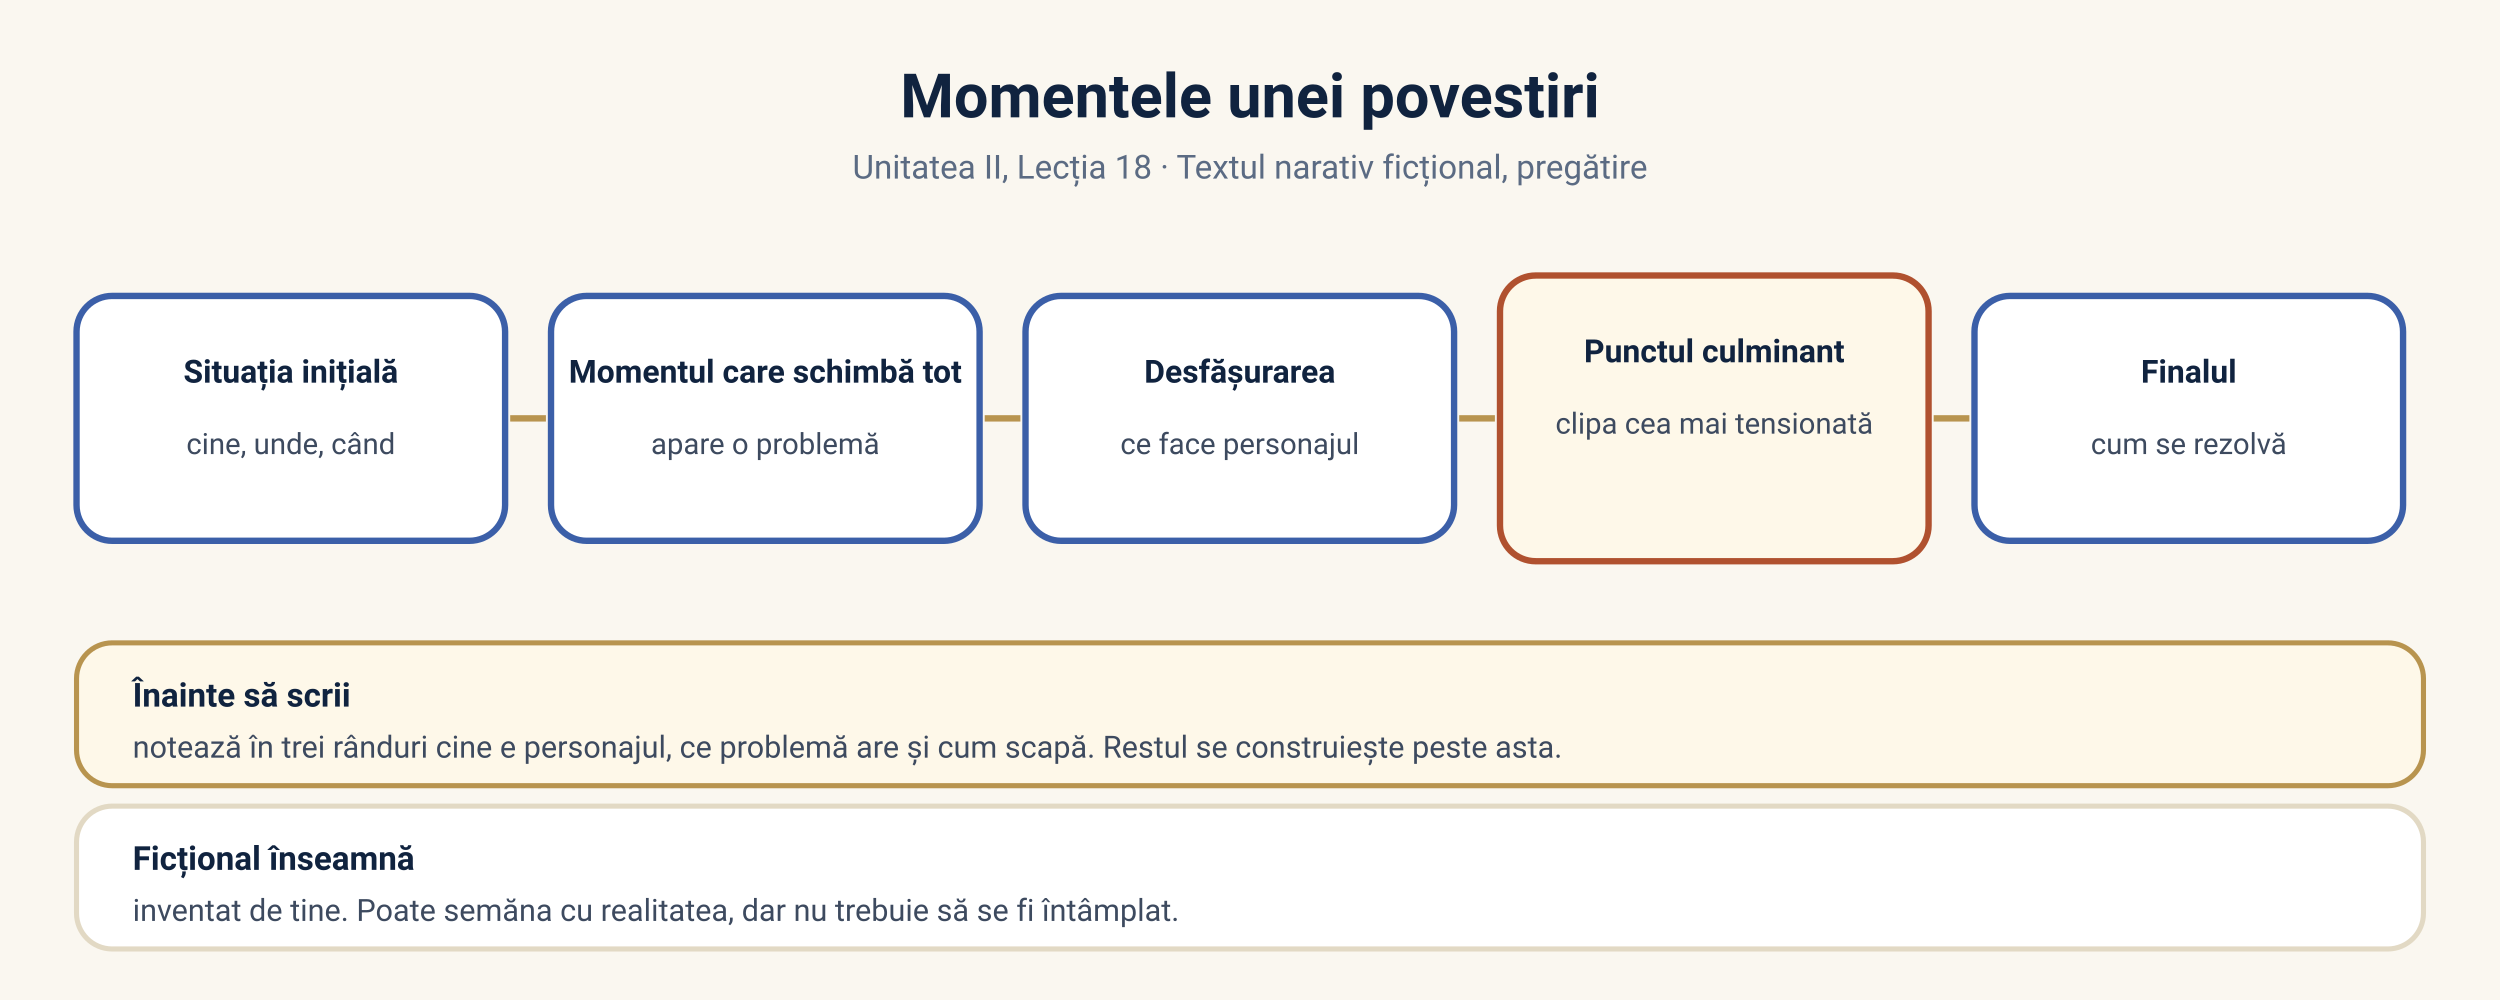
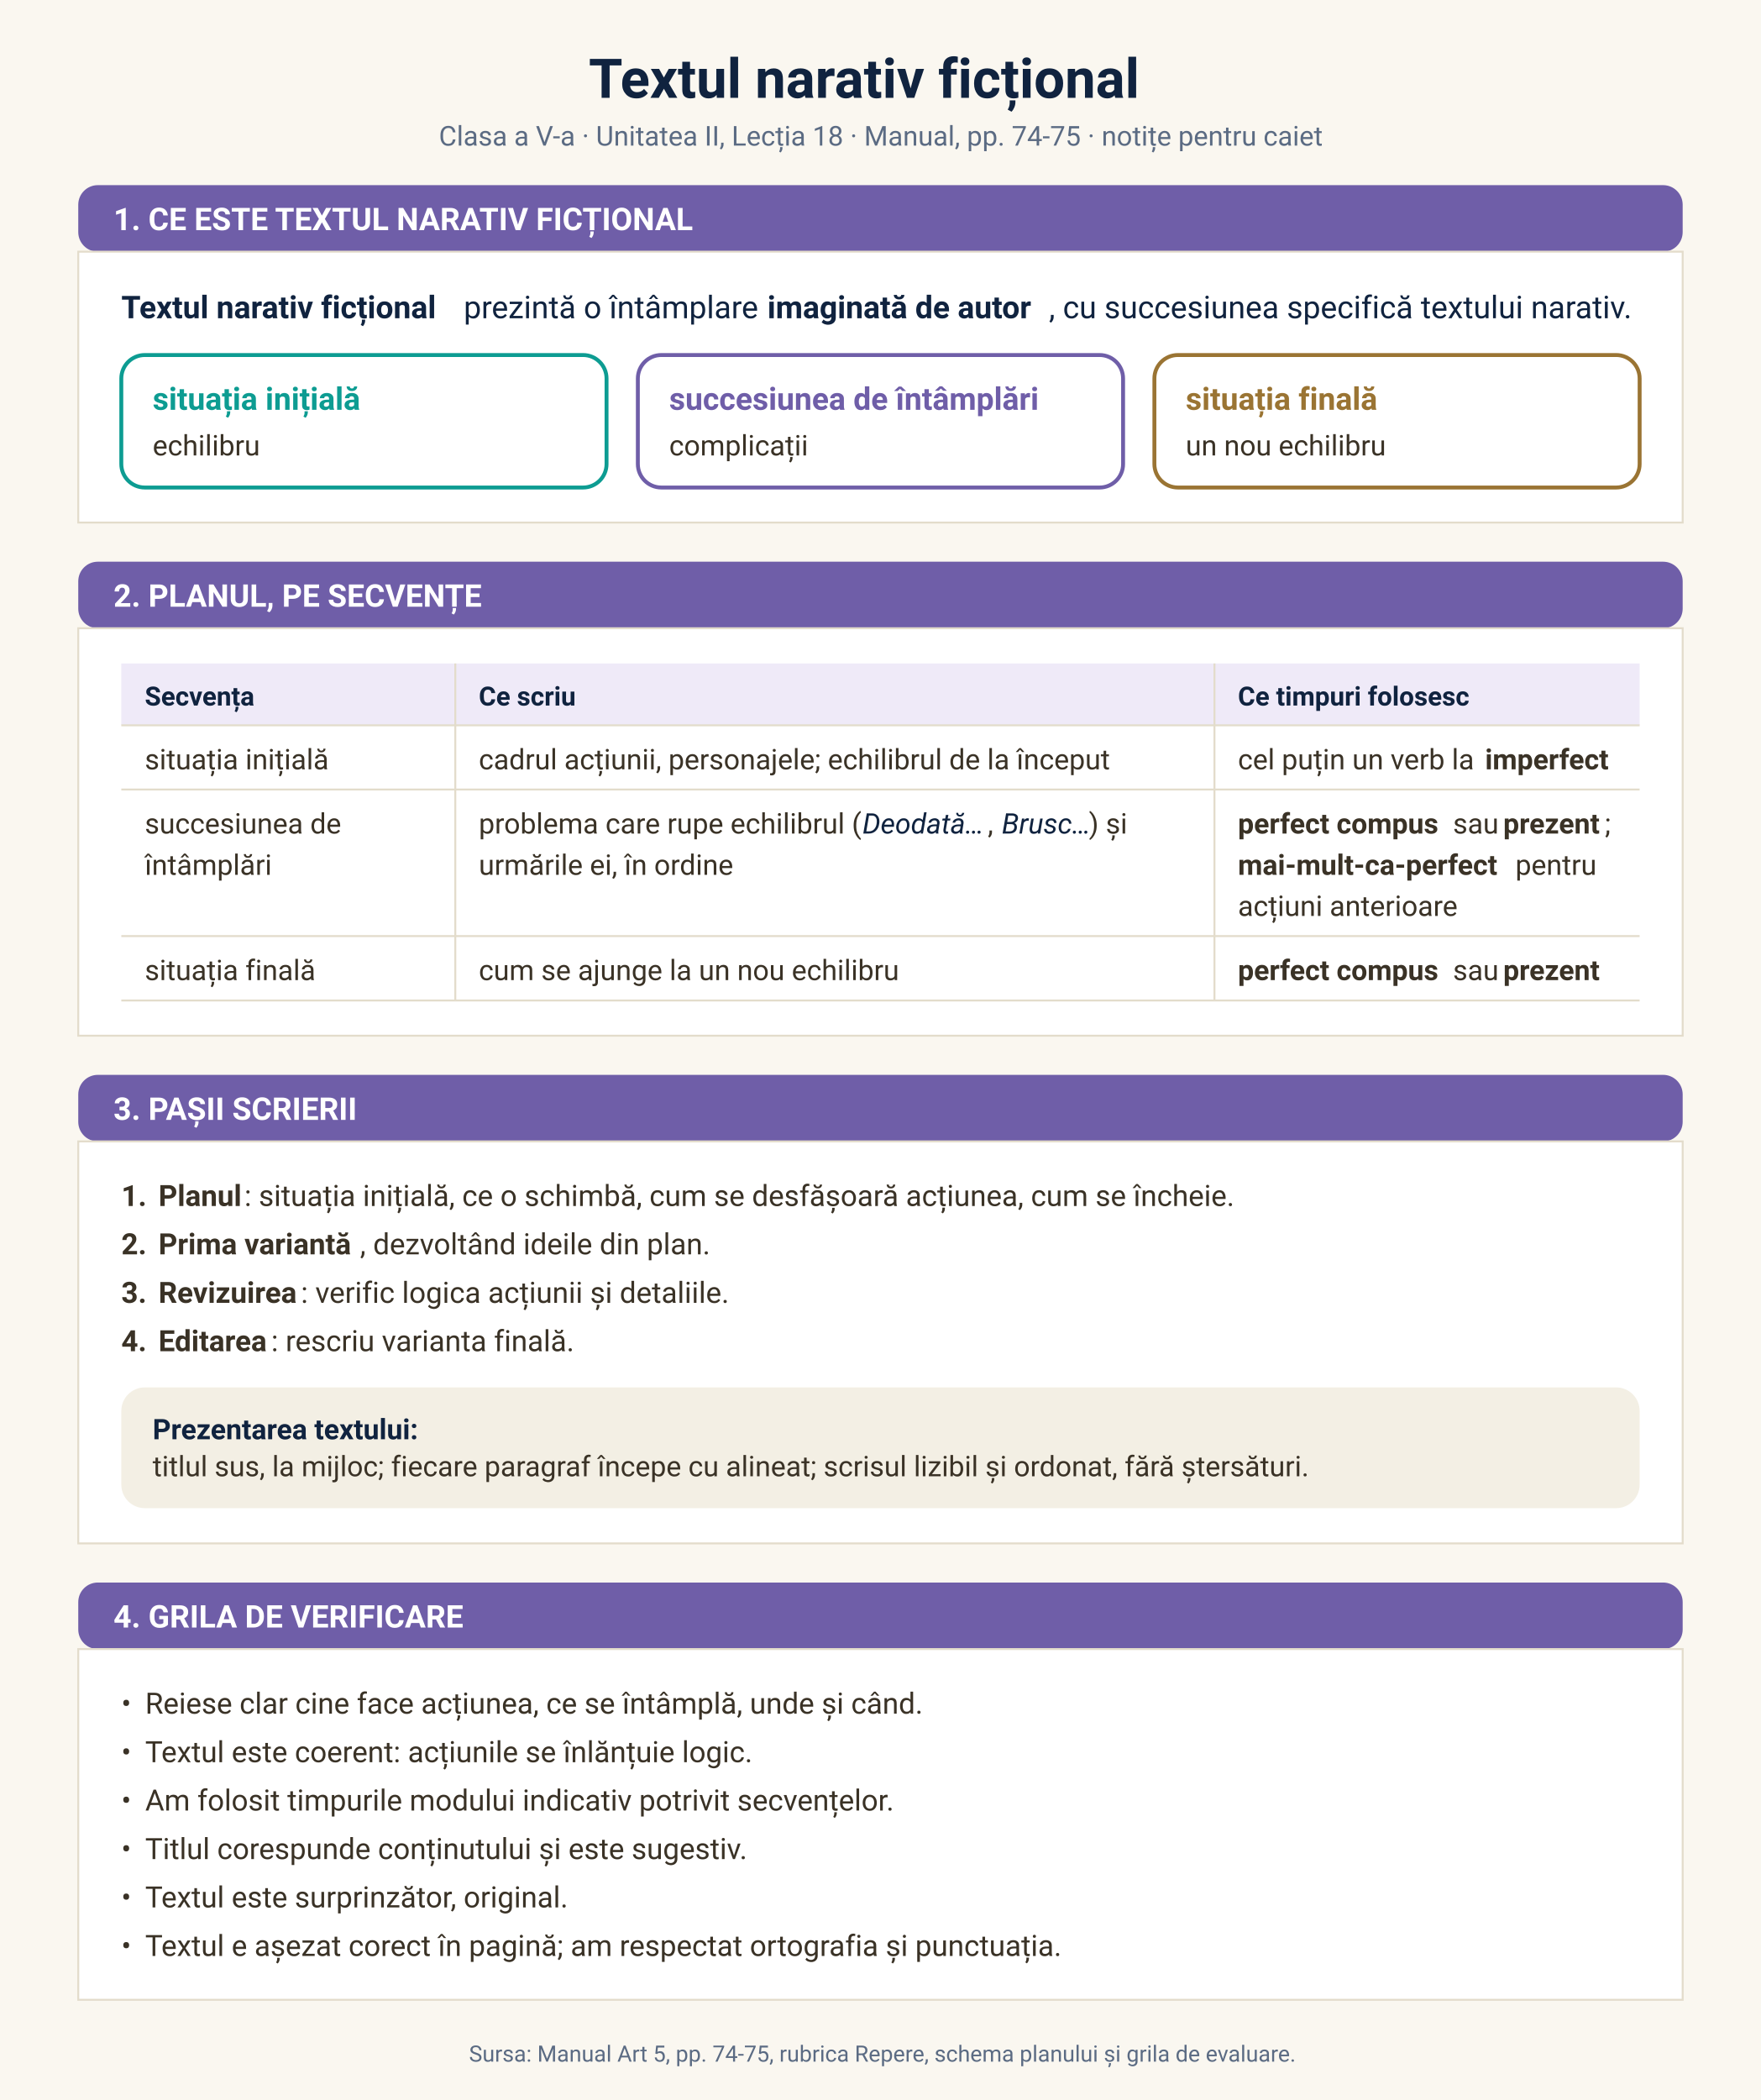
- <svg xmlns="http://www.w3.org/2000/svg" viewBox="0 0 980 392" font-family="'Segoe UI', 'Plus Jakarta Sans', -apple-system, Roboto, sans-serif">
-   <rect width="980" height="392" fill="#faf7f0" />
-   <text x="490" y="46" text-anchor="middle" font-size="24" font-weight="700" fill="#10233f">Momentele unei povestiri</text>
-   <text x="490" y="70" text-anchor="middle" font-size="13" fill="#5b6b83">Unitatea II, Lecția 18 · Textul narativ ficțional, pregătire</text>
-   <rect x="30" y="116" width="168" height="96" rx="14" fill="#ffffff" stroke="#3b5fa8" stroke-width="2.5" />
-   <text x="114" y="150" text-anchor="middle" font-size="12.5" font-weight="700" fill="#10233f">Situația inițială</text>
-   <text x="114" y="178" text-anchor="middle" font-size="11.5" fill="#3d4a5f">cine, unde, când</text>
-   <path d="M200 164 L214 164" stroke="#b8944f" stroke-width="2.5" />
-   <rect x="216" y="116" width="168" height="96" rx="14" fill="#ffffff" stroke="#3b5fa8" stroke-width="2.5" />
-   <text x="300" y="150" text-anchor="middle" font-size="12.5" font-weight="700" fill="#10233f">Momentul care schimbă tot</text>
-   <text x="300" y="178" text-anchor="middle" font-size="11.5" fill="#3d4a5f">apare o problemă</text>
-   <path d="M386 164 L400 164" stroke="#b8944f" stroke-width="2.5" />
-   <rect x="402" y="116" width="168" height="96" rx="14" fill="#ffffff" stroke="#3b5fa8" stroke-width="2.5" />
-   <text x="486" y="150" text-anchor="middle" font-size="12.5" font-weight="700" fill="#10233f">Desfășurarea</text>
-   <text x="486" y="178" text-anchor="middle" font-size="11.5" fill="#3d4a5f">ce face personajul</text>
-   <path d="M572 164 L586 164" stroke="#b8944f" stroke-width="2.5" />
-   <rect x="588" y="108" width="168" height="112" rx="14" fill="#fef8e9" stroke="#b0512f" stroke-width="2.5" />
-   <text x="672" y="142" text-anchor="middle" font-size="12.5" font-weight="700" fill="#10233f">Punctul culminant</text>
-   <text x="672" y="170" text-anchor="middle" font-size="11.5" fill="#3d4a5f">clipa cea mai tensionată</text>
-   <path d="M758 164 L772 164" stroke="#b8944f" stroke-width="2.5" />
-   <rect x="774" y="116" width="168" height="96" rx="14" fill="#ffffff" stroke="#3b5fa8" stroke-width="2.5" />
-   <text x="858" y="150" text-anchor="middle" font-size="12.5" font-weight="700" fill="#10233f">Finalul</text>
-   <text x="858" y="178" text-anchor="middle" font-size="11.5" fill="#3d4a5f">cum se rezolvă</text>
-   <rect x="30" y="252" width="920" height="56" rx="14" fill="#fef8e9" stroke="#b8944f" stroke-width="2" />
-   <text x="52" y="277" font-size="13" font-weight="700" fill="#10233f">Înainte să scrii</text>
-   <text x="52" y="297" font-size="12" fill="#3d4a5f">notează în trei rânduri cine e personajul, ce problemă are și cum scapă. Restul se construiește peste asta.</text>
-   <rect x="30" y="316" width="920" height="56" rx="14" fill="#ffffff" stroke="#e2d9c4" stroke-width="2" />
-   <text x="52" y="341" font-size="13" font-weight="700" fill="#10233f">Ficțional înseamnă</text>
-   <text x="52" y="361" font-size="12" fill="#3d4a5f">inventat de tine. Poate semăna cu realitatea, dar nu trebuie să se fi întâmplat.</text>
+ <svg xmlns="http://www.w3.org/2000/svg" viewBox="0 0 900 1073" font-family="'Segoe UI', 'Plus Jakarta Sans', -apple-system, Roboto, sans-serif">
+   <rect width="900" height="1073" fill="#faf7f0" />
+   <text x="300.9" y="50.0" font-size="28" fill="#10233f" font-weight="700" textLength="298.7" lengthAdjust="spacing">Textul narativ ficțional</text>
+   <text x="224.3" y="74.4" font-size="14" fill="#5b6b83" textLength="451.4" lengthAdjust="spacing">Clasa a V-a · Unitatea II, Lecția 18 · Manual, pp. 74-75 · notițe pentru caiet</text>
+   <rect x="40" y="94.6" width="820" height="34" rx="10" fill="#6f5ea8" />
+   <text x="58" y="117.6" font-size="16" font-weight="700" fill="#ffffff">1. CE ESTE TEXTUL NARATIV FICȚIONAL</text>
+   <rect x="40" y="128.6" width="820" height="138.4" fill="#ffffff" stroke="#e3dccb" />
+   <text x="62.0" y="162.6" font-size="16" fill="#10233f" font-weight="700" textLength="170.7" lengthAdjust="spacing">Textul narativ ficțional</text>
+   <text x="237.0" y="162.6" font-size="16" fill="#10233f" textLength="150.9" lengthAdjust="spacing">prezintă o întâmplare</text>
+   <text x="392.2" y="162.6" font-size="16" fill="#10233f" font-weight="700" textLength="143.8" lengthAdjust="spacing">imaginată de autor</text>
+   <text x="536.1" y="162.6" font-size="16" fill="#10233f" textLength="289.7" lengthAdjust="spacing">, cu succesiunea specifică textului narativ.</text>
+   <rect x="62.0" y="181.4" width="248.0" height="67.7" rx="12" fill="#ffffff" stroke="#0d9c92" stroke-width="2" />
+   <text x="78.0" y="209.4" font-size="16" fill="#0d9c92" font-weight="700" textLength="111.2" lengthAdjust="spacing">situația inițială</text>
+   <text x="78.0" y="232.7" font-size="14.5" fill="#3a3226" textLength="54.8" lengthAdjust="spacing">echilibru</text>
+   <rect x="326.0" y="181.4" width="248.0" height="67.7" rx="12" fill="#ffffff" stroke="#6f5ea8" stroke-width="2" />
+   <text x="342.0" y="209.4" font-size="16" fill="#6f5ea8" font-weight="700" textLength="194.4" lengthAdjust="spacing">succesiunea de întâmplări</text>
+   <text x="342.0" y="232.7" font-size="14.5" fill="#3a3226" textLength="69.2" lengthAdjust="spacing">complicații</text>
+   <rect x="590.0" y="181.4" width="248.0" height="67.7" rx="12" fill="#ffffff" stroke="#9a7433" stroke-width="2" />
+   <text x="606.0" y="209.4" font-size="16" fill="#9a7433" font-weight="700" textLength="102.1" lengthAdjust="spacing">situația finală</text>
+   <text x="606.0" y="232.7" font-size="14.5" fill="#3a3226" textLength="104.3" lengthAdjust="spacing">un nou echilibru</text>
+   <rect x="40" y="287.0" width="820" height="34" rx="10" fill="#6f5ea8" />
+   <text x="58" y="310.0" font-size="16" font-weight="700" fill="#ffffff">2. PLANUL, PE SECVENȚE</text>
+   <rect x="40" y="321.0" width="820" height="208.2" fill="#ffffff" stroke="#e3dccb" />
+   <rect x="62.0" y="339.0" width="776.0" height="31.6" fill="#efeaf8" />
+   <text x="74.0" y="360.5" font-size="13.5" fill="#10233f" font-weight="700" textLength="56.7" lengthAdjust="spacing">Secvența</text>
+   <text x="244.7" y="360.5" font-size="13.5" fill="#10233f" font-weight="700" textLength="49.3" lengthAdjust="spacing">Ce scriu</text>
+   <text x="632.7" y="360.5" font-size="13.5" fill="#10233f" font-weight="700" textLength="121.5" lengthAdjust="spacing">Ce timpuri folosesc</text>
+   <line x1="62.0" y1="370.6" x2="838.0" y2="370.6" stroke="#e3dccb" />
+   <text x="74.0" y="393.1" font-size="14.5" fill="#3a3226" textLength="91.8" lengthAdjust="spacing">situația inițială</text>
+   <text x="244.7" y="393.1" font-size="14.5" fill="#3a3226" textLength="321.8" lengthAdjust="spacing">cadrul acțiunii, personajele; echilibrul de la început</text>
+   <text x="632.7" y="393.1" font-size="14.5" fill="#3a3226" textLength="122.4" lengthAdjust="spacing">cel puțin un verb la</text>
+   <text x="759.0" y="393.1" font-size="14.5" fill="#3a3226" font-weight="700" textLength="66.0" lengthAdjust="spacing">imperfect</text>
+   <line x1="62.0" y1="403.4" x2="838.0" y2="403.4" stroke="#e3dccb" />
+   <text x="74.0" y="425.9" font-size="14.5" fill="#3a3226" textLength="96.3" lengthAdjust="spacing">succesiunea de</text>
+   <text x="74.0" y="447.0" font-size="14.5" fill="#3a3226" textLength="64.5" lengthAdjust="spacing">întâmplări</text>
+   <text x="244.7" y="425.9" font-size="14.5" fill="#3a3226" textLength="196.0" lengthAdjust="spacing">problema care rupe echilibrul (</text>
+   <text x="440.8" y="425.9" font-size="14.5" fill="#10233f" font-style="italic" textLength="64.1" lengthAdjust="spacing">Deodată…</text>
+   <text x="504.8" y="425.9" font-size="14.5" fill="#3a3226" textLength="3.2" lengthAdjust="spacing">,</text>
+   <text x="512.0" y="425.9" font-size="14.5" fill="#10233f" font-style="italic" textLength="44.5" lengthAdjust="spacing">Brusc…</text>
+   <text x="556.5" y="425.9" font-size="14.5" fill="#3a3226" textLength="17.8" lengthAdjust="spacing">) și</text>
+   <text x="244.7" y="447.0" font-size="14.5" fill="#3a3226" textLength="131.9" lengthAdjust="spacing">urmările ei, în ordine</text>
+   <text x="632.7" y="425.9" font-size="14.5" fill="#3a3226" font-weight="700" textLength="106.0" lengthAdjust="spacing">perfect compus</text>
+   <text x="742.6" y="425.9" font-size="14.5" fill="#3a3226" textLength="21.8" lengthAdjust="spacing">sau</text>
+   <text x="768.3" y="425.9" font-size="14.5" fill="#3a3226" font-weight="700" textLength="51.9" lengthAdjust="spacing">prezent</text>
+   <text x="820.2" y="425.9" font-size="14.5" fill="#3a3226" textLength="3.2" lengthAdjust="spacing">;</text>
+   <text x="632.7" y="447.0" font-size="14.5" fill="#3a3226" font-weight="700" textLength="137.9" lengthAdjust="spacing">mai-mult-ca-perfect</text>
+   <text x="774.5" y="447.0" font-size="14.5" fill="#3a3226" textLength="42.6" lengthAdjust="spacing">pentru</text>
+   <text x="632.7" y="468.0" font-size="14.5" fill="#3a3226" textLength="111.6" lengthAdjust="spacing">acțiuni anterioare</text>
+   <line x1="62.0" y1="478.3" x2="838.0" y2="478.3" stroke="#e3dccb" />
+   <text x="74.0" y="500.8" font-size="14.5" fill="#3a3226" textLength="84.4" lengthAdjust="spacing">situația finală</text>
+   <text x="244.7" y="500.8" font-size="14.5" fill="#3a3226" textLength="215.3" lengthAdjust="spacing">cum se ajunge la un nou echilibru</text>
+   <text x="632.7" y="500.8" font-size="14.5" fill="#3a3226" font-weight="700" textLength="106.0" lengthAdjust="spacing">perfect compus</text>
+   <text x="742.6" y="500.8" font-size="14.5" fill="#3a3226" textLength="21.8" lengthAdjust="spacing">sau</text>
+   <text x="768.3" y="500.8" font-size="14.5" fill="#3a3226" font-weight="700" textLength="51.9" lengthAdjust="spacing">prezent</text>
+   <line x1="62.0" y1="511.2" x2="838.0" y2="511.2" stroke="#e3dccb" />
+   <line x1="232.7" y1="339.0" x2="232.7" y2="511.2" stroke="#e3dccb" />
+   <line x1="620.7" y1="339.0" x2="620.7" y2="511.2" stroke="#e3dccb" />
+   <rect x="40" y="549.2" width="820" height="34" rx="10" fill="#6f5ea8" />
+   <text x="58" y="572.2" font-size="16" font-weight="700" fill="#ffffff">3. PAȘII SCRIERII</text>
+   <rect x="40" y="583.2" width="820" height="205.4" fill="#ffffff" stroke="#e3dccb" />
+   <text x="62.0" y="616.2" font-size="15" fill="#3a3226" font-weight="700">1.</text>
+   <text x="81.0" y="616.2" font-size="15" fill="#3a3226" font-weight="700" textLength="44.0" lengthAdjust="spacing">Planul</text>
+   <text x="124.9" y="616.2" font-size="15" fill="#3a3226" textLength="492.7" lengthAdjust="spacing">: situația inițială, ce o schimbă, cum se desfășoară acțiunea, cum se încheie.</text>
+   <text x="62.0" y="640.9" font-size="15" fill="#3a3226" font-weight="700">2.</text>
+   <text x="81.0" y="640.9" font-size="15" fill="#3a3226" font-weight="700" textLength="103.0" lengthAdjust="spacing">Prima variantă</text>
+   <text x="184.0" y="640.9" font-size="15" fill="#3a3226" textLength="180.9" lengthAdjust="spacing">, dezvoltând ideile din plan.</text>
+   <text x="62.0" y="665.7" font-size="15" fill="#3a3226" font-weight="700">3.</text>
+   <text x="81.0" y="665.7" font-size="15" fill="#3a3226" font-weight="700" textLength="72.9" lengthAdjust="spacing">Revizuirea</text>
+   <text x="153.8" y="665.7" font-size="15" fill="#3a3226" textLength="214.3" lengthAdjust="spacing">: verific logica acțiunii și detaliile.</text>
+   <text x="62.0" y="690.4" font-size="15" fill="#3a3226" font-weight="700">4.</text>
+   <text x="81.0" y="690.4" font-size="15" fill="#3a3226" font-weight="700" textLength="57.6" lengthAdjust="spacing">Editarea</text>
+   <text x="138.6" y="690.4" font-size="15" fill="#3a3226" textLength="150.7" lengthAdjust="spacing">: rescriu varianta finală.</text>
+   <rect x="62.0" y="708.9" width="776.0" height="61.7" rx="12" fill="#f3efe4" />
+   <text x="78.0" y="735.4" font-size="14.5" fill="#10233f" font-weight="700" textLength="142.0" lengthAdjust="spacing">Prezentarea textului:</text>
+   <text x="78.0" y="754.3" font-size="14.5" fill="#3a3226" textLength="580.1" lengthAdjust="spacing">titlul sus, la mijloc; fiecare paragraf începe cu alineat; scrisul lizibil și ordonat, fără ștersături.</text>
+   <rect x="40" y="808.6" width="820" height="34" rx="10" fill="#6f5ea8" />
+   <text x="58" y="831.6" font-size="16" font-weight="700" fill="#ffffff">4. GRILA DE VERIFICARE</text>
+   <rect x="40" y="842.6" width="820" height="179.2" fill="#ffffff" stroke="#e3dccb" />
+   <text x="62.0" y="875.6" font-size="15" fill="#3a3226">•</text>
+   <text x="74.2" y="875.6" font-size="15" fill="#3a3226" textLength="388.0" lengthAdjust="spacing">Reiese clar cine face acțiunea, ce se întâmplă, unde și când.</text>
+   <text x="62.0" y="900.4" font-size="15" fill="#3a3226">•</text>
+   <text x="74.2" y="900.4" font-size="15" fill="#3a3226" textLength="306.1" lengthAdjust="spacing">Textul este coerent: acțiunile se înlănțuie logic.</text>
+   <text x="62.0" y="925.1" font-size="15" fill="#3a3226">•</text>
+   <text x="74.2" y="925.1" font-size="15" fill="#3a3226" textLength="383.1" lengthAdjust="spacing">Am folosit timpurile modului indicativ potrivit secvențelor.</text>
+   <text x="62.0" y="949.9" font-size="15" fill="#3a3226">•</text>
+   <text x="74.2" y="949.9" font-size="15" fill="#3a3226" textLength="303.6" lengthAdjust="spacing">Titlul corespunde conținutului și este sugestiv.</text>
+   <text x="62.0" y="974.6" font-size="15" fill="#3a3226">•</text>
+   <text x="74.2" y="974.6" font-size="15" fill="#3a3226" textLength="215.4" lengthAdjust="spacing">Textul este surprinzător, original.</text>
+   <text x="62.0" y="999.4" font-size="15" fill="#3a3226">•</text>
+   <text x="74.2" y="999.4" font-size="15" fill="#3a3226" textLength="461.4" lengthAdjust="spacing">Textul e așezat corect în pagină; am respectat ortografia și punctuația.</text>
+   <text x="239.7" y="1053.4" font-size="11.5" fill="#5b6b83" textLength="420.5" lengthAdjust="spacing">Sursa: Manual Art 5, pp. 74-75, rubrica Repere, schema planului și grila de evaluare.</text>
</svg>
